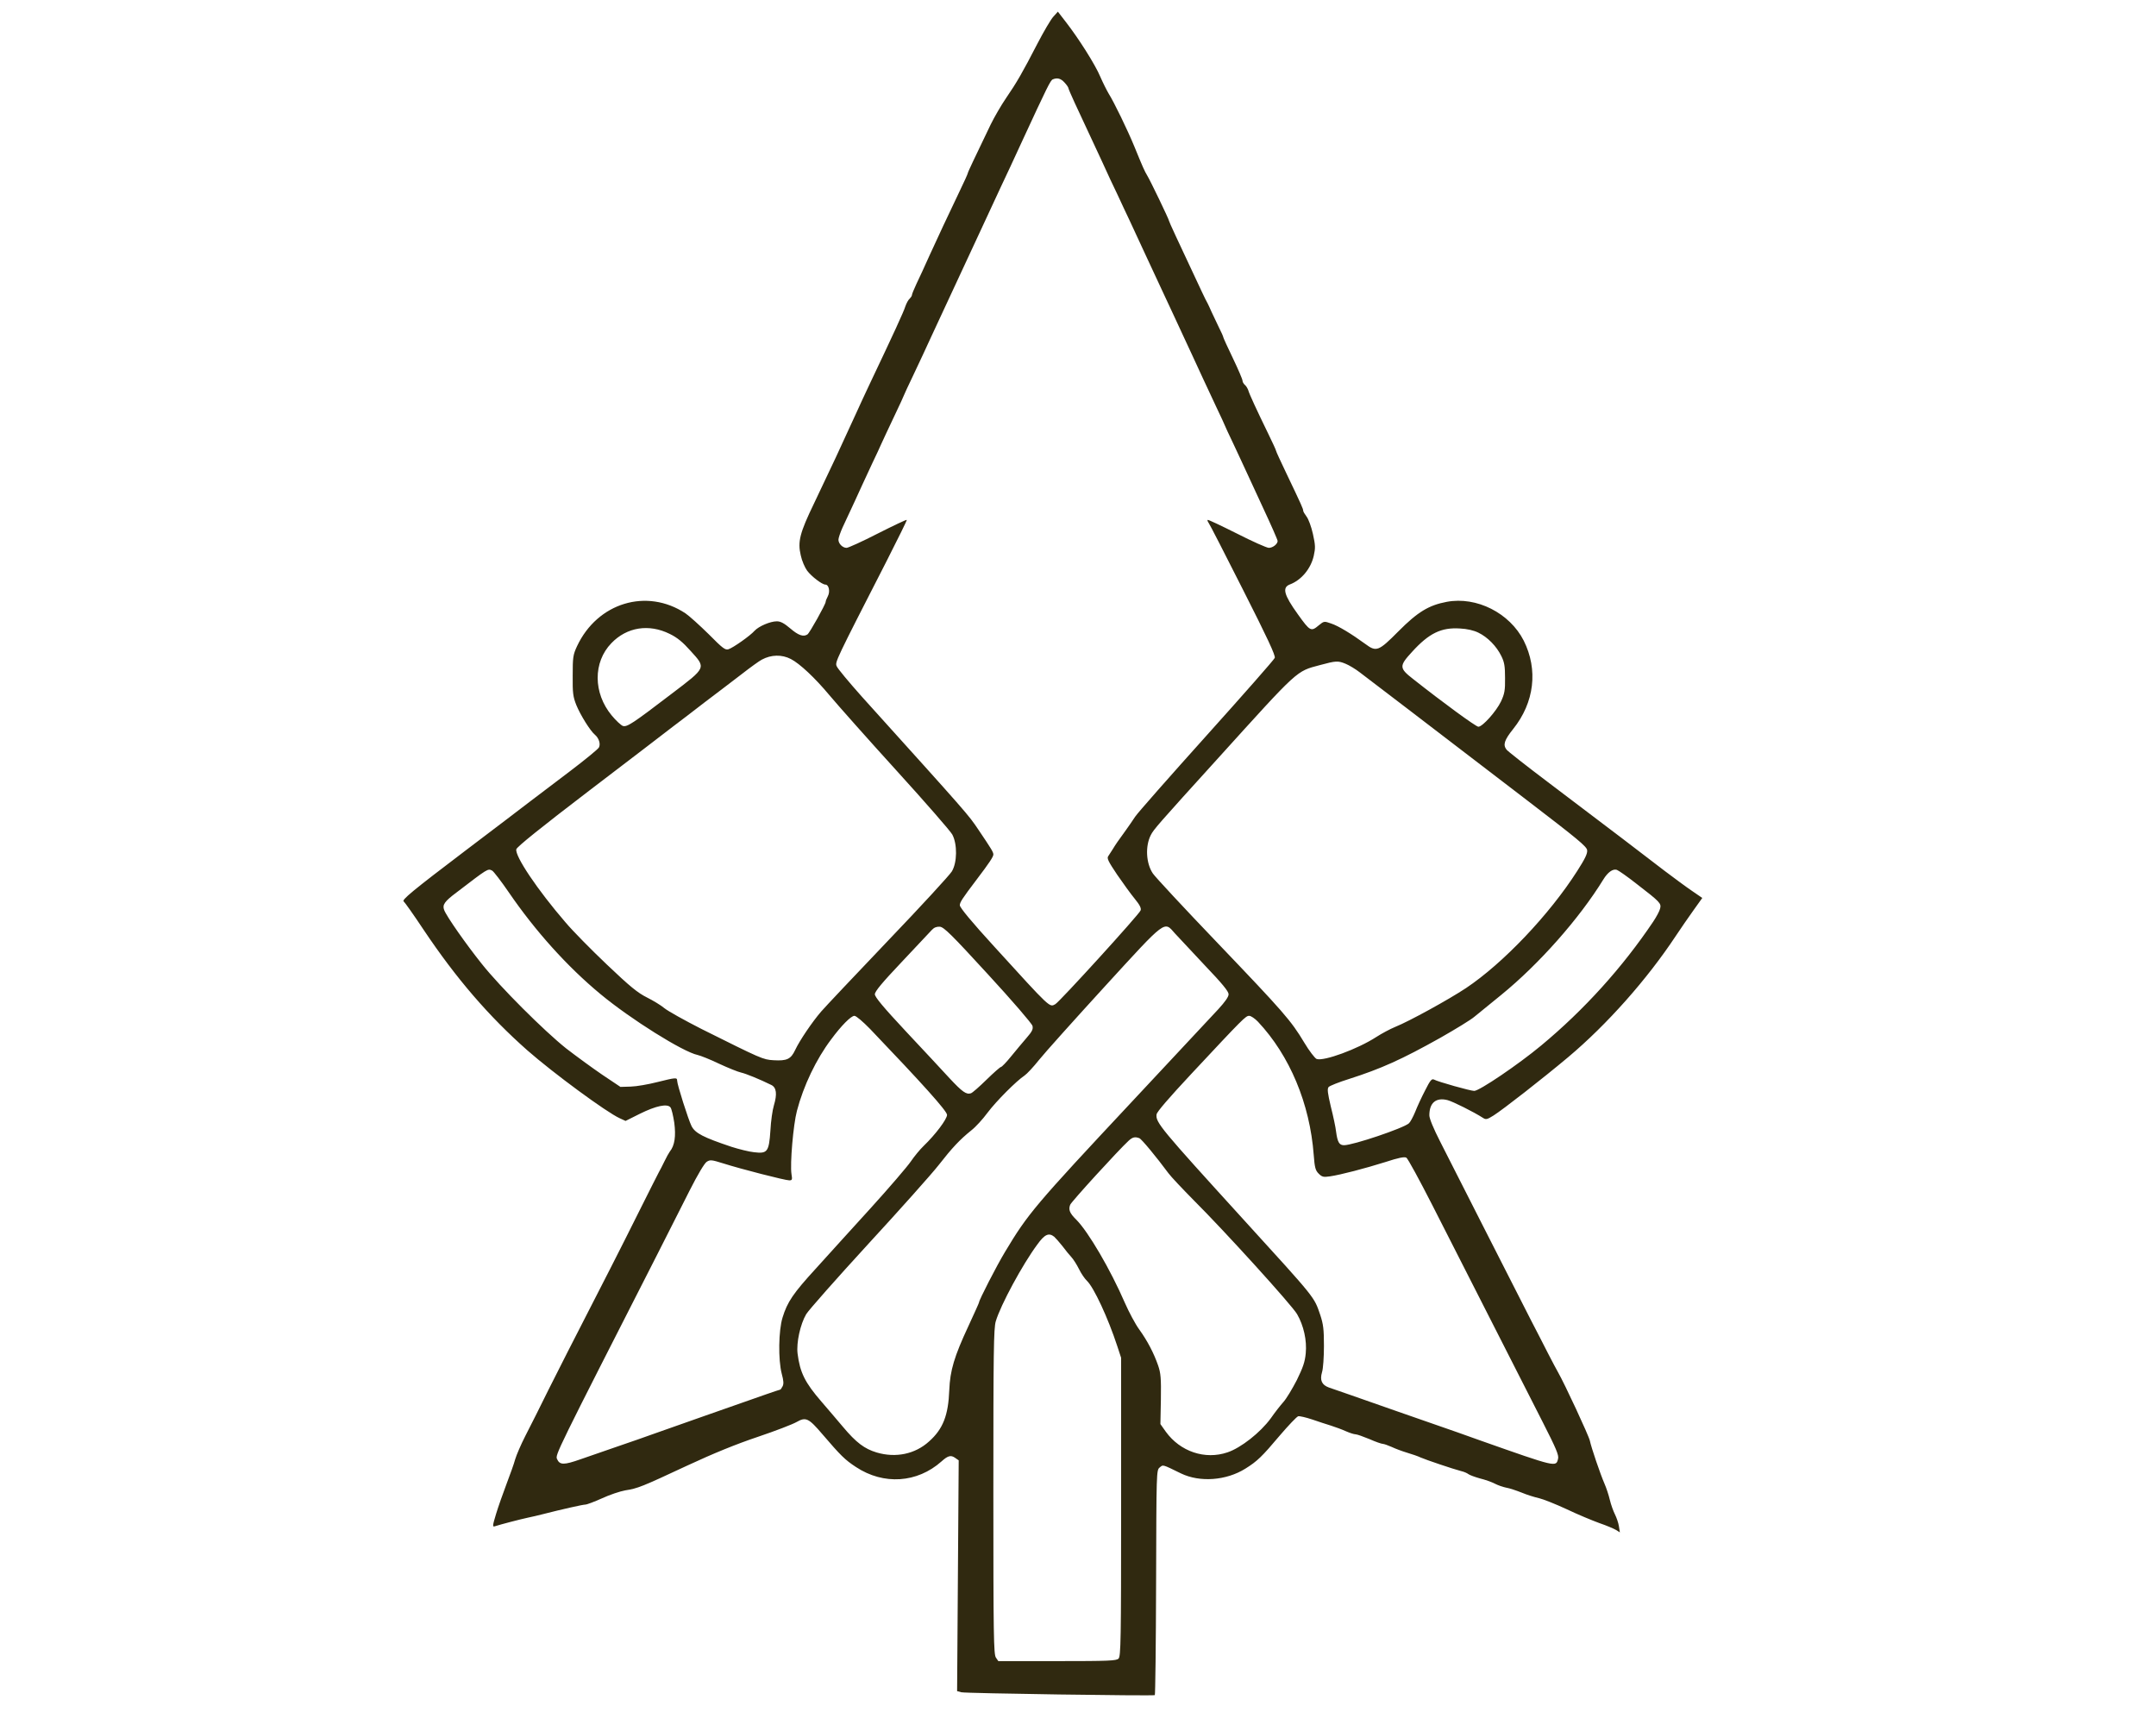
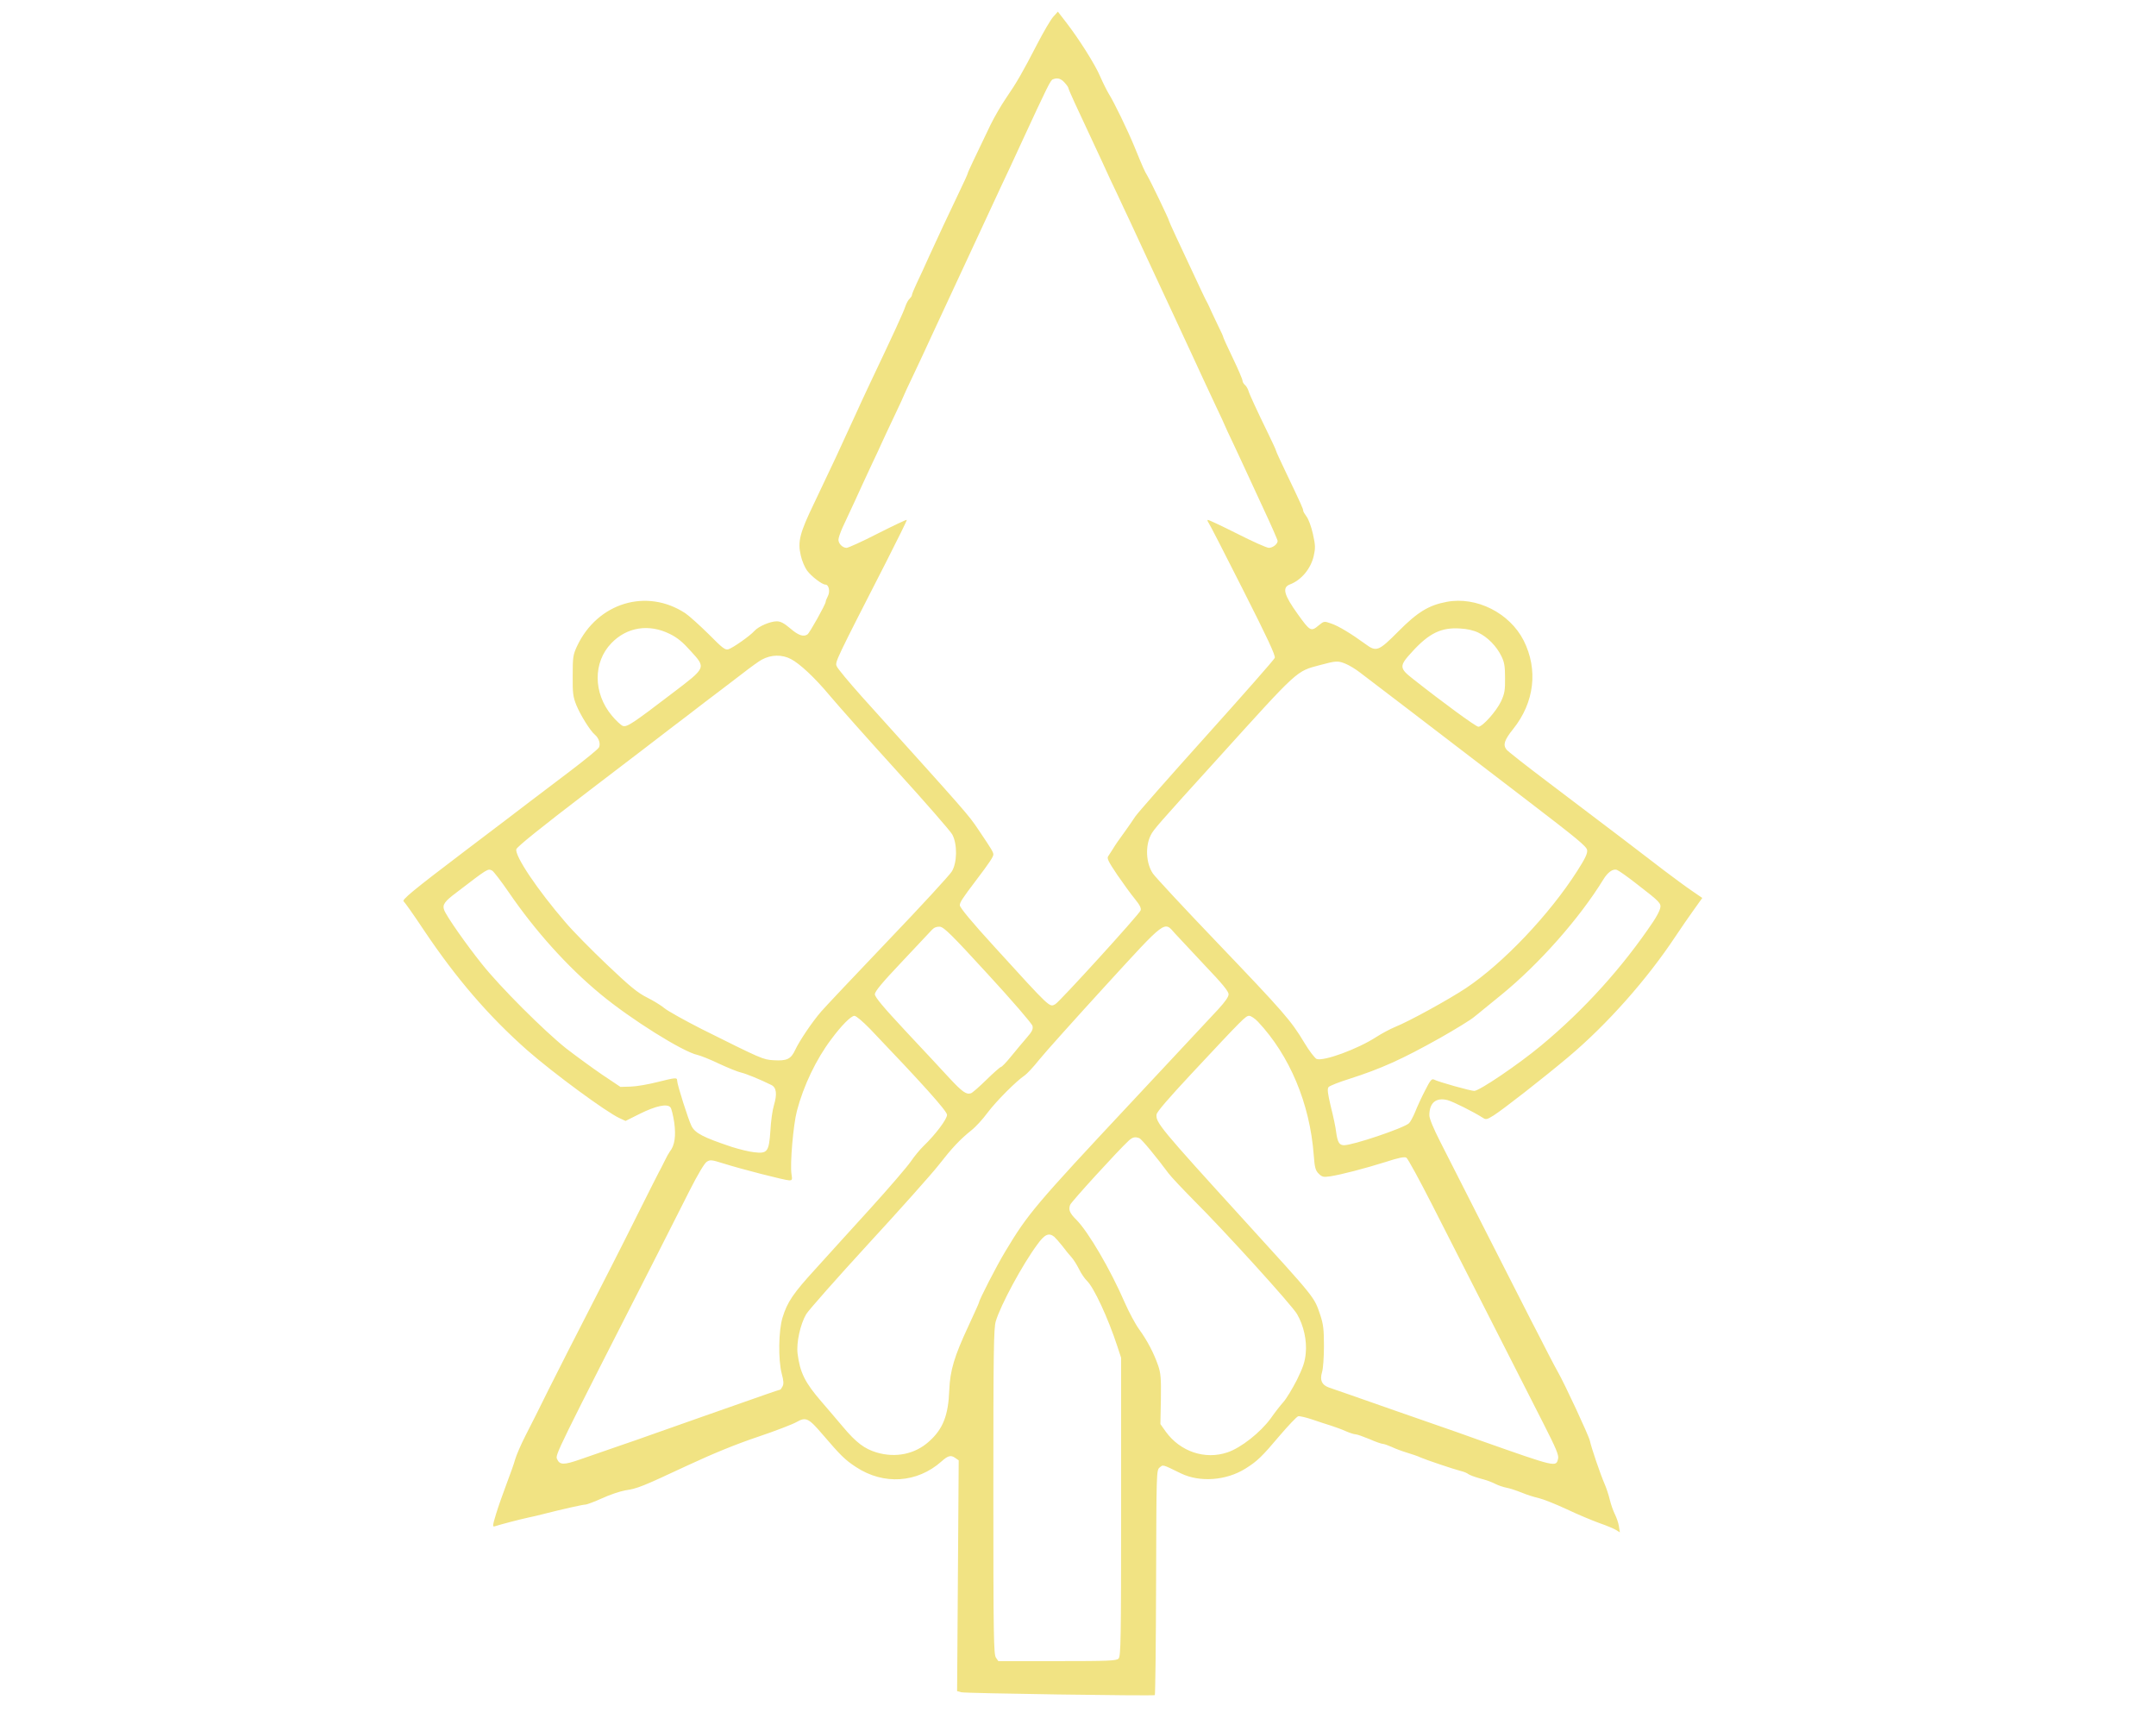
<svg xmlns="http://www.w3.org/2000/svg" version="1.0" width="1350pt" height="1080pt" viewBox="0 0 1350 1080" preserveAspectRatio="xMidYMid meet">
-   <g transform="translate(0,1080) scale(0.1,-0.1)" fill="#302910" stroke="none">
+   <g transform="translate(0,1080) scale(0.1,-0.1)" fill="#f1e383" stroke="none">
    <path d="M6596 10696 c-16 -17 -61 -94 -101 -171 -92 -178 -128 -241 -196 -340 -30 -44 -73 -118 -96 -165 -100 -208 -143 -298 -143 -304 0 -4 -24 -57 -54 -119 -77 -161 -126 -266 -186 -397 -28 -63 -65 -143 -81 -176 -16 -34 -29 -66 -29 -72 0 -5 -7 -15 -14 -22 -8 -6 -20 -28 -27 -48 -10 -33 -74 -172 -219 -477 -26 -55 -69 -147 -95 -205 -98 -215 -142 -309 -257 -550 -91 -188 -104 -242 -84 -327 7 -34 26 -77 40 -96 28 -37 94 -87 114 -87 22 0 31 -43 16 -72 -8 -15 -14 -31 -14 -36 0 -15 -101 -196 -114 -204 -25 -17 -57 -6 -107 37 -39 33 -61 45 -85 45 -41 0 -113 -31 -139 -59 -27 -31 -135 -107 -164 -116 -20 -6 -36 6 -123 94 -56 55 -121 114 -146 131 -242 160 -551 67 -679 -206 -25 -54 -27 -69 -27 -184 -1 -110 2 -132 23 -185 26 -63 87 -161 116 -185 25 -21 37 -58 25 -80 -6 -11 -88 -78 -183 -150 -94 -71 -208 -158 -252 -191 -44 -34 -224 -171 -400 -304 -335 -254 -402 -310 -387 -319 5 -3 62 -83 125 -178 205 -306 408 -541 649 -754 163 -143 496 -388 578 -425 l37 -17 90 45 c99 49 171 65 191 40 7 -8 17 -51 24 -96 11 -84 3 -143 -28 -181 -6 -8 -21 -35 -33 -60 -12 -25 -28 -56 -36 -70 -7 -14 -60 -117 -116 -230 -56 -113 -141 -281 -189 -375 -249 -486 -333 -650 -385 -755 -31 -63 -66 -133 -77 -155 -11 -22 -42 -83 -69 -136 -27 -53 -55 -118 -63 -145 -7 -27 -32 -96 -54 -154 -22 -58 -52 -143 -66 -189 -22 -73 -23 -82 -8 -77 37 12 160 44 207 54 28 6 68 15 90 21 125 32 255 61 270 61 10 0 57 18 104 39 47 22 113 44 146 50 78 12 103 22 390 156 161 75 306 134 440 179 110 37 219 79 243 93 58 33 75 25 162 -77 114 -133 141 -160 210 -205 173 -114 383 -100 535 35 41 37 59 41 85 23 l23 -16 -5 -723 -5 -722 26 -7 c24 -7 1199 -24 1212 -18 3 1 7 319 8 705 2 694 2 703 22 720 23 19 15 21 134 -37 118 -57 283 -45 403 30 74 46 104 75 216 208 54 63 105 117 115 120 9 2 48 -7 87 -20 38 -13 92 -31 119 -39 28 -9 69 -24 93 -35 23 -10 50 -19 60 -19 9 0 48 -14 87 -30 38 -17 76 -30 84 -30 7 0 32 -9 55 -19 23 -11 66 -27 96 -36 30 -9 69 -22 85 -30 34 -15 203 -72 253 -85 18 -4 39 -13 46 -19 8 -6 40 -18 72 -27 33 -8 75 -23 94 -33 19 -10 51 -21 71 -25 20 -3 64 -18 97 -31 33 -14 82 -29 109 -35 26 -6 104 -37 173 -69 69 -33 161 -71 205 -87 44 -15 91 -35 104 -43 l24 -15 -6 38 c-3 21 -15 55 -25 75 -10 20 -25 61 -32 91 -7 30 -22 75 -33 100 -27 62 -83 227 -92 270 -6 30 -159 359 -200 430 -8 14 -36 66 -61 115 -25 50 -74 144 -108 210 -34 66 -160 314 -280 550 -120 237 -249 491 -287 565 -43 84 -69 147 -69 167 0 79 42 114 115 95 35 -10 160 -72 221 -111 18 -12 26 -10 66 15 60 38 306 230 467 365 244 205 494 487 674 759 31 47 81 119 111 161 l55 77 -67 46 c-37 25 -112 81 -168 123 -111 86 -357 273 -734 558 -135 102 -251 193 -257 202 -23 30 -14 59 42 129 133 166 157 371 66 553 -88 173 -295 278 -482 243 -112 -21 -182 -63 -303 -185 -125 -126 -138 -130 -208 -78 -85 62 -167 112 -212 127 -45 16 -46 15 -77 -10 -50 -42 -55 -40 -133 69 -87 121 -99 167 -49 186 71 27 130 97 149 178 11 50 11 66 -5 138 -10 45 -28 94 -40 109 -11 15 -21 31 -21 37 0 11 -9 32 -106 235 -35 73 -64 136 -64 140 0 4 -22 52 -49 107 -72 148 -118 247 -125 272 -4 11 -13 27 -21 33 -8 7 -15 19 -15 27 0 8 -27 71 -60 140 -33 68 -60 128 -60 131 0 4 -13 34 -30 67 -16 33 -36 76 -45 95 -8 19 -19 42 -23 50 -5 8 -21 40 -35 70 -158 336 -207 442 -207 447 0 9 -117 252 -136 283 -17 28 -29 55 -80 180 -43 105 -129 282 -162 334 -13 22 -37 70 -53 107 -32 76 -135 238 -214 340 l-51 66 -28 -31z m69 -412 c14 -15 25 -31 25 -36 0 -4 18 -45 39 -91 48 -102 96 -205 171 -367 31 -69 75 -163 98 -210 22 -47 55 -119 75 -160 19 -41 65 -140 102 -220 37 -80 83 -178 101 -217 19 -40 50 -108 70 -150 20 -43 49 -105 64 -138 15 -33 42 -90 59 -127 17 -38 44 -96 60 -130 16 -35 54 -116 85 -182 31 -65 56 -119 56 -121 0 -1 24 -54 54 -116 29 -63 63 -134 74 -159 11 -25 61 -133 111 -240 50 -107 91 -200 91 -207 0 -19 -30 -43 -55 -43 -13 0 -103 40 -201 90 -98 49 -180 88 -182 85 -3 -2 0 -10 5 -17 6 -7 103 -196 216 -420 152 -300 205 -413 199 -427 -4 -11 -196 -229 -427 -486 -231 -257 -432 -485 -447 -508 -15 -23 -40 -59 -55 -80 -54 -74 -68 -95 -85 -123 -10 -16 -23 -36 -29 -45 -9 -13 1 -33 56 -115 37 -54 87 -123 111 -152 31 -38 41 -58 36 -72 -9 -25 -507 -572 -534 -587 -37 -20 -25 -32 -382 360 -141 154 -216 245 -216 259 0 19 15 42 106 162 79 104 104 142 104 156 0 15 -11 33 -94 156 -64 95 -57 87 -730 833 -81 91 -152 176 -157 190 -11 26 -9 30 313 659 71 140 128 255 126 257 -2 3 -84 -36 -181 -85 -97 -50 -186 -90 -196 -90 -25 0 -51 26 -51 51 0 11 12 46 26 77 67 143 94 202 123 266 18 38 47 101 65 140 19 39 43 91 54 116 11 25 48 103 81 173 34 71 61 130 61 132 0 1 27 61 61 131 34 71 83 177 110 236 27 59 69 149 93 200 47 100 63 135 206 443 51 110 113 243 137 295 25 52 86 183 135 290 154 333 176 378 190 383 28 12 50 6 73 -19z m-2471 -3453 c47 -23 81 -51 130 -106 98 -108 101 -102 -119 -269 -246 -188 -279 -209 -305 -201 -11 4 -43 33 -70 66 -116 140 -117 333 -2 452 97 101 235 123 366 58z m5063 8 c58 -28 114 -85 144 -147 19 -38 23 -64 23 -137 1 -77 -3 -98 -25 -146 -30 -63 -116 -159 -142 -159 -15 0 -219 149 -409 299 -87 68 -88 81 -7 169 107 118 184 155 302 147 43 -2 86 -12 114 -26z m-4305 -165 c56 -29 150 -117 241 -226 52 -62 241 -275 421 -473 180 -198 337 -378 349 -400 32 -60 31 -175 -3 -231 -14 -23 -194 -219 -401 -435 -207 -217 -395 -416 -418 -443 -55 -64 -134 -180 -162 -240 -27 -57 -51 -69 -135 -64 -67 4 -75 8 -452 196 -106 54 -210 112 -232 130 -21 18 -71 48 -109 67 -58 29 -106 68 -251 206 -99 94 -215 212 -258 263 -177 205 -319 417 -309 459 4 15 150 133 459 369 249 190 485 370 523 400 39 29 129 98 200 153 72 54 175 133 230 175 55 43 111 83 125 90 59 32 126 33 182 4z m3474 -30 c22 -9 62 -33 89 -54 72 -54 376 -287 1050 -803 312 -239 371 -287 373 -310 3 -21 -14 -55 -62 -130 -174 -273 -464 -578 -696 -733 -110 -73 -358 -209 -443 -243 -32 -13 -86 -42 -120 -64 -116 -75 -328 -153 -373 -137 -11 5 -46 50 -77 102 -83 139 -131 193 -544 625 -208 217 -390 413 -404 434 -43 63 -49 171 -13 241 18 35 40 61 423 483 506 559 486 541 636 581 100 27 113 28 161 8z m-5240 -1431 c165 -241 366 -465 574 -637 189 -157 517 -362 608 -381 18 -4 79 -28 135 -55 56 -26 118 -51 137 -55 31 -7 117 -42 190 -78 32 -16 37 -57 16 -127 -9 -29 -19 -99 -22 -158 -9 -134 -19 -146 -102 -136 -31 3 -95 19 -142 34 -176 59 -227 85 -250 130 -20 40 -90 260 -90 284 0 21 -8 20 -125 -9 -55 -14 -129 -27 -165 -28 l-65 -2 -115 77 c-63 43 -164 117 -225 164 -138 110 -413 384 -528 529 -97 121 -222 299 -236 338 -12 32 2 53 77 109 200 153 196 151 224 137 9 -5 56 -66 104 -136z m7062 53 c148 -114 155 -122 147 -154 -3 -15 -23 -52 -43 -82 -192 -286 -432 -552 -702 -776 -143 -119 -387 -284 -419 -284 -23 0 -227 57 -252 71 -14 7 -24 -5 -56 -69 -22 -42 -50 -103 -62 -134 -13 -31 -30 -63 -39 -71 -35 -31 -350 -137 -406 -137 -30 0 -41 18 -50 85 -3 28 -18 98 -33 157 -20 85 -23 110 -14 122 7 8 65 31 129 51 200 64 329 122 570 257 95 54 192 113 215 133 23 19 98 80 167 136 237 193 489 478 639 722 28 46 60 69 85 61 11 -4 67 -43 124 -88z m-4061 -567 c150 -163 275 -308 278 -322 5 -20 -2 -35 -37 -75 -24 -27 -67 -80 -97 -116 -29 -36 -58 -66 -63 -66 -5 0 -46 -36 -91 -80 -45 -44 -89 -83 -98 -85 -28 -9 -53 8 -134 95 -43 47 -166 179 -273 293 -143 153 -194 215 -194 232 0 18 45 72 168 202 92 98 177 188 189 201 14 15 29 21 50 20 26 -3 72 -48 302 -299z m1170 257 c21 -23 105 -113 187 -200 109 -114 149 -163 149 -181 0 -16 -22 -47 -64 -93 -35 -38 -278 -297 -539 -577 -611 -653 -653 -703 -797 -943 -53 -88 -163 -302 -163 -317 0 -3 -30 -69 -66 -147 -89 -191 -115 -278 -120 -401 -6 -158 -39 -244 -127 -322 -87 -79 -208 -104 -327 -69 -77 23 -129 62 -212 161 -40 47 -100 118 -134 157 -104 120 -135 183 -150 302 -8 68 17 183 54 246 15 25 190 223 389 440 199 216 397 438 440 493 85 109 133 160 205 218 26 20 72 70 102 111 55 73 181 199 231 232 15 10 56 54 91 98 36 45 221 251 411 459 390 426 371 411 440 333z m-1909 -598 c326 -341 482 -514 482 -538 0 -27 -73 -124 -147 -195 -23 -22 -59 -66 -80 -97 -21 -31 -135 -164 -253 -294 -118 -130 -273 -300 -343 -378 -140 -153 -177 -207 -207 -305 -25 -80 -28 -264 -5 -352 12 -44 13 -64 5 -79 -6 -11 -12 -20 -14 -20 -2 0 -41 -13 -87 -29 -166 -58 -636 -223 -714 -251 -44 -16 -141 -50 -215 -75 -74 -26 -179 -62 -234 -81 -105 -37 -131 -37 -148 1 -12 27 -7 36 627 1280 67 132 159 313 204 403 49 97 92 169 106 178 22 14 30 13 104 -10 110 -35 387 -106 413 -106 18 0 20 4 14 39 -10 63 11 309 34 396 41 157 121 324 214 447 64 87 125 148 146 148 11 0 53 -36 98 -82z m2429 45 c199 -212 325 -513 349 -834 6 -80 11 -97 31 -117 21 -21 30 -23 71 -17 68 10 217 49 348 90 79 26 118 34 130 27 9 -5 82 -139 163 -298 184 -362 557 -1095 692 -1360 82 -161 101 -205 95 -227 -13 -53 -7 -55 -486 114 -120 43 -96 35 -525 184 -214 75 -405 142 -424 148 -44 16 -58 45 -43 96 7 21 12 95 12 164 0 105 -4 136 -23 194 -40 116 -23 95 -482 599 -518 569 -550 607 -543 657 2 16 77 103 217 253 328 351 341 364 363 364 11 0 36 -17 55 -37z m-743 -729 c14 -5 108 -119 182 -219 16 -22 88 -98 159 -170 190 -189 616 -658 647 -713 41 -71 62 -164 54 -245 -5 -54 -17 -88 -56 -168 -28 -54 -65 -116 -84 -137 -18 -20 -54 -66 -79 -102 -65 -89 -187 -185 -271 -213 -141 -48 -296 5 -386 129 l-34 48 3 155 c2 132 -1 164 -17 211 -27 78 -67 155 -119 227 -24 33 -64 108 -89 165 -92 212 -229 445 -304 521 -42 41 -51 63 -39 94 7 19 302 342 366 401 25 23 40 26 67 16z m-533 -617 c8 -7 31 -33 51 -58 19 -26 45 -57 57 -70 12 -13 33 -46 47 -74 13 -27 36 -61 50 -74 43 -41 132 -232 190 -409 l24 -73 0 -934 c0 -835 -2 -935 -16 -949 -13 -14 -62 -16 -384 -16 l-369 0 -15 22 c-14 20 -16 135 -16 1038 0 879 2 1023 15 1067 30 102 168 357 260 481 46 64 72 76 106 49z" />
  </g>
</svg>
